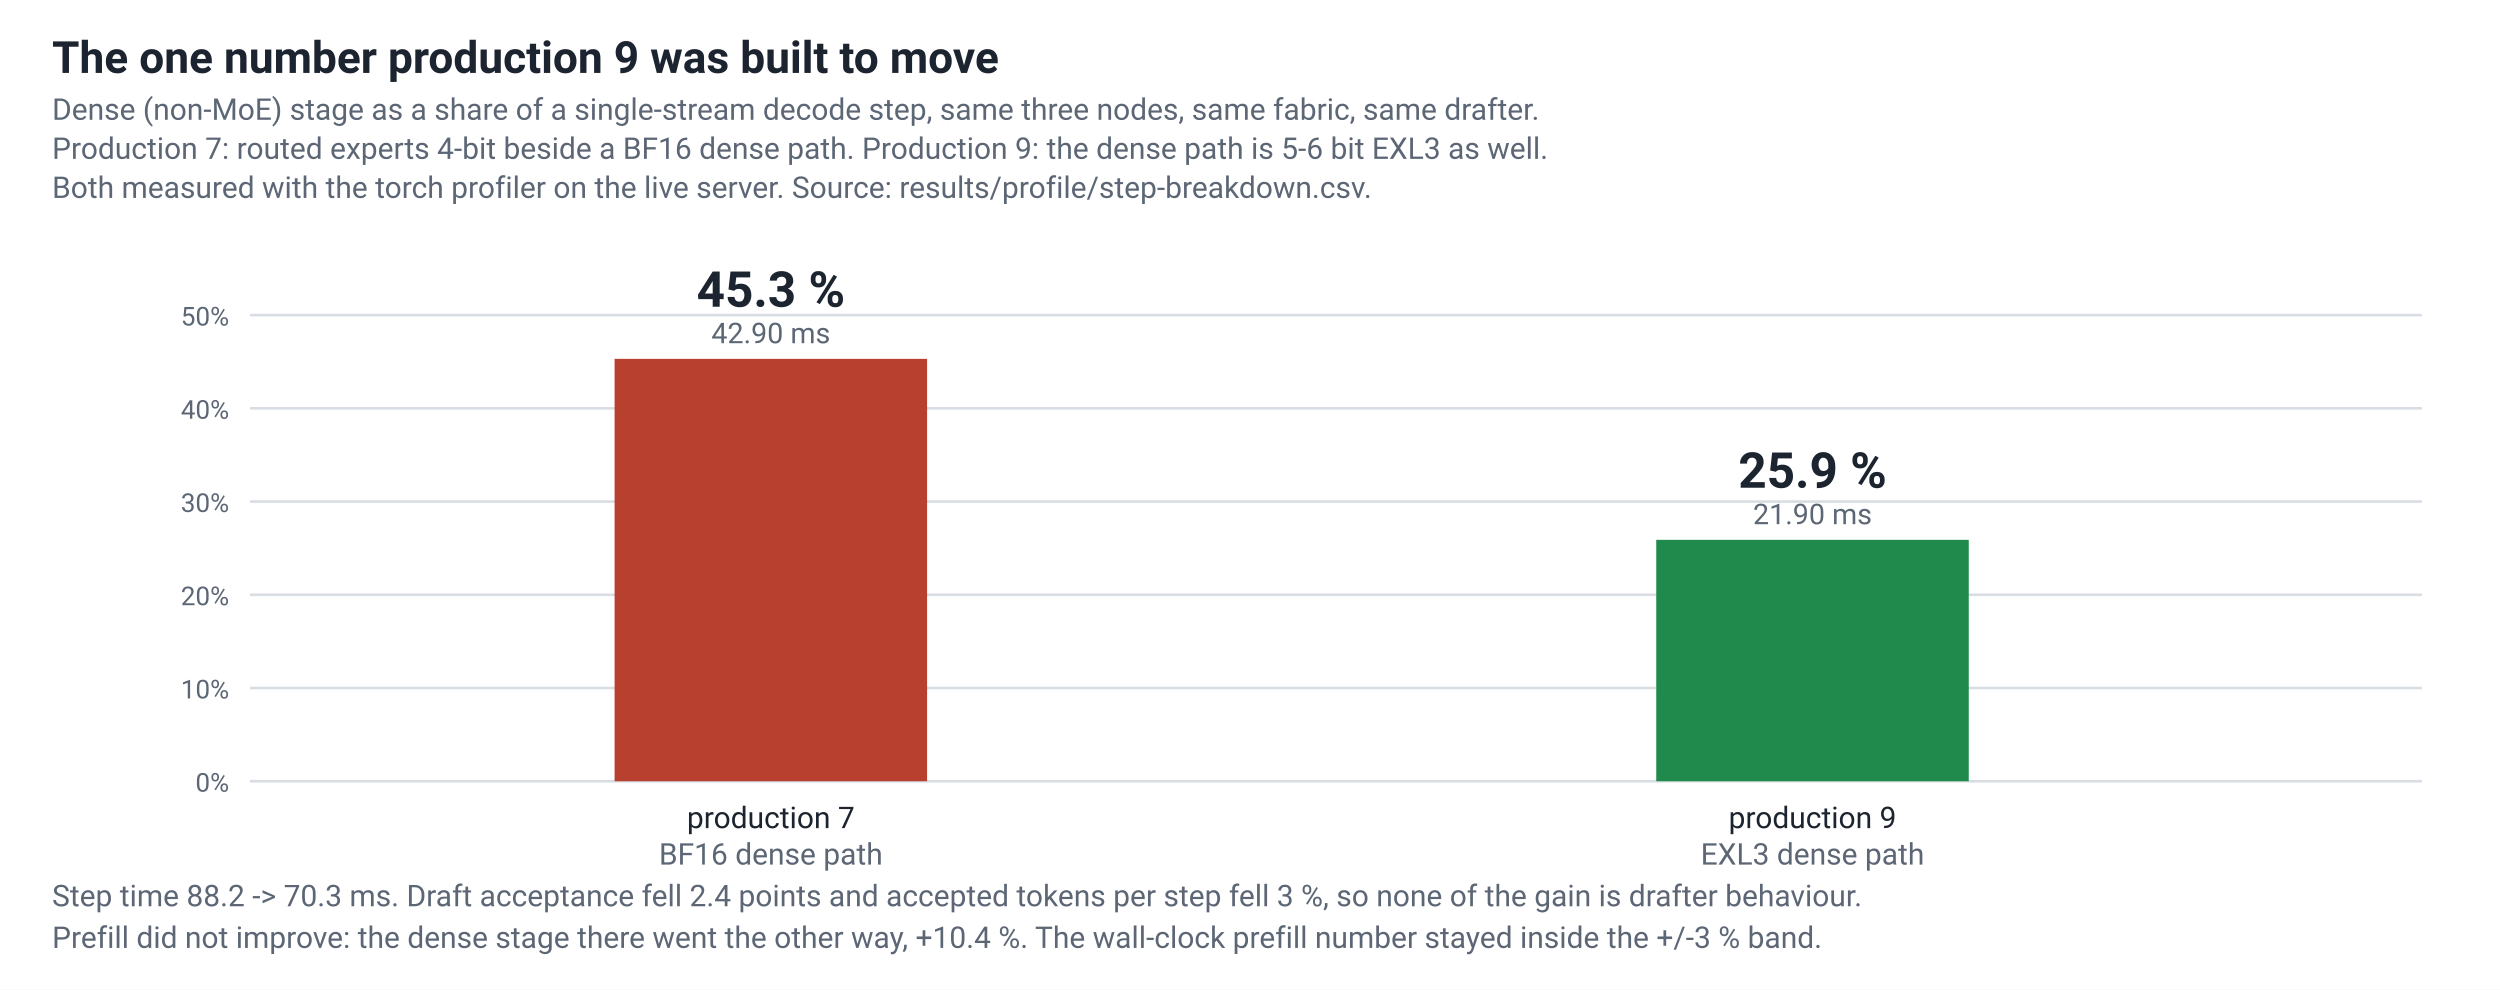
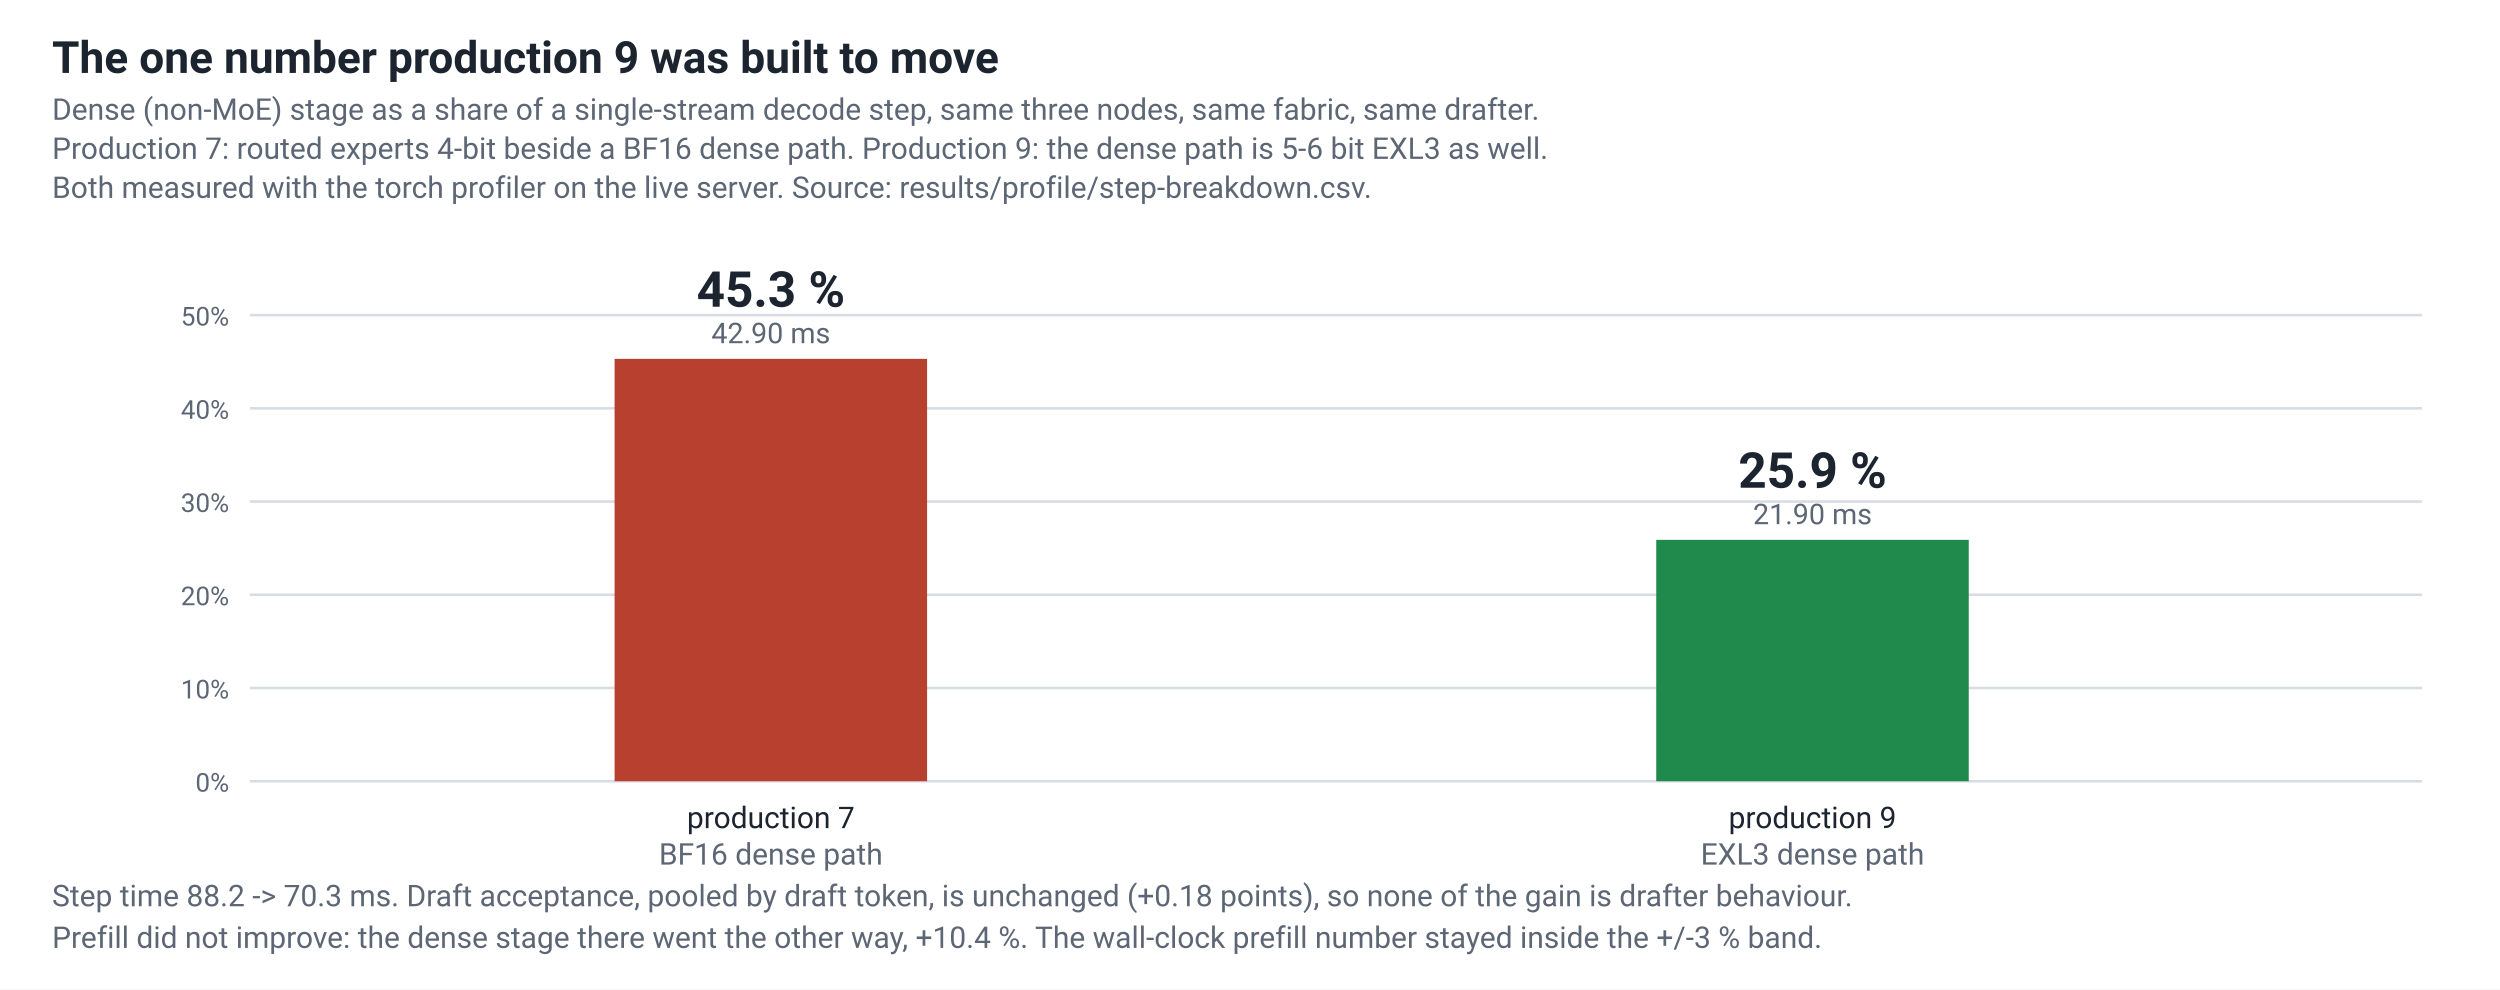
<svg xmlns="http://www.w3.org/2000/svg" width="960" height="380" viewBox="0 0 960 380" font-family="system-ui,-apple-system,Segoe UI,Roboto,sans-serif">
  <rect width="960" height="380" fill="#ffffff" />
  <text x="20.0" y="28.0" font-size="17" fill="#1c2430" text-anchor="start" font-weight="600">The one number production 9 was built to move</text>
  <text x="20.0" y="46.0" font-size="11.5" fill="#5c6675" text-anchor="start">Dense (non-MoE) stage as a share of a single-stream decode step, same three nodes, same fabric, same drafter.</text>
  <text x="20.0" y="61.0" font-size="11.5" fill="#5c6675" text-anchor="start">Production 7: routed experts 4-bit beside a BF16 dense path. Production 9: the dense path is 5-6 bit EXL3 as well.</text>
  <text x="20.0" y="76.0" font-size="11.5" fill="#5c6675" text-anchor="start">Both measured with the torch profiler on the live server. Source: results/profile/step-breakdown.csv.</text>
  <line x1="96.0" y1="300.0" x2="930.0" y2="300.0" stroke="#d8dce3" />
  <text x="88.0" y="304.0" font-size="10" fill="#5c6675" text-anchor="end">0%</text>
  <line x1="96.0" y1="264.2" x2="930.0" y2="264.2" stroke="#d8dce3" />
  <text x="88.0" y="268.2" font-size="10" fill="#5c6675" text-anchor="end">10%</text>
  <line x1="96.0" y1="228.4" x2="930.0" y2="228.4" stroke="#d8dce3" />
  <text x="88.0" y="232.4" font-size="10" fill="#5c6675" text-anchor="end">20%</text>
  <line x1="96.0" y1="192.6" x2="930.0" y2="192.6" stroke="#d8dce3" />
  <text x="88.0" y="196.6" font-size="10" fill="#5c6675" text-anchor="end">30%</text>
  <line x1="96.0" y1="156.8" x2="930.0" y2="156.8" stroke="#d8dce3" />
  <text x="88.0" y="160.8" font-size="10" fill="#5c6675" text-anchor="end">40%</text>
  <line x1="96.0" y1="121.0" x2="930.0" y2="121.0" stroke="#d8dce3" />
  <text x="88.0" y="125.0" font-size="10" fill="#5c6675" text-anchor="end">50%</text>
  <rect x="236.0" y="137.8" width="120.0" height="162.2" rx="0" fill="#b8402f" />
  <text x="296.0" y="117.8" font-size="19" fill="#1c2430" text-anchor="middle" font-weight="600">45.3 %</text>
  <text x="296.0" y="131.8" font-size="11" fill="#5c6675" text-anchor="middle">42.90 ms</text>
  <text x="296.0" y="318.0" font-size="11.5" fill="#1c2430" text-anchor="middle">production 7</text>
  <text x="296.0" y="332.0" font-size="11.5" fill="#5c6675" text-anchor="middle">BF16 dense path</text>
  <rect x="636.0" y="207.3" width="120.0" height="92.7" rx="0" fill="#1f8a4c" />
  <text x="696.0" y="187.3" font-size="19" fill="#1c2430" text-anchor="middle" font-weight="600">25.9 %</text>
  <text x="696.0" y="201.3" font-size="11" fill="#5c6675" text-anchor="middle">21.90 ms</text>
  <text x="696.0" y="318.0" font-size="11.5" fill="#1c2430" text-anchor="middle">production 9</text>
  <text x="696.0" y="332.0" font-size="11.5" fill="#5c6675" text-anchor="middle">EXL3 dense path</text>
-   <text x="20.0" y="348.0" font-size="11.5" fill="#5c6675" text-anchor="start">Step time 88.2 -&gt; 70.3 ms. Draft acceptance fell 2.4 points and accepted tokens per step fell 3 %, so none of the gain is drafter behaviour.</text>
+   <text x="20.0" y="348.0" font-size="11.5" fill="#5c6675" text-anchor="start">Step time 88.2 -&gt; 70.3 ms. Draft acceptance, pooled by draft token, is unchanged (+0.18 points), so none of the gain is drafter behaviour.</text>
  <text x="20.0" y="364.0" font-size="11.5" fill="#5c6675" text-anchor="start">Prefill did not improve: the dense stage there went the other way, +10.4 %. The wall-clock prefill number stayed inside the +/-3 % band.</text>
</svg>
